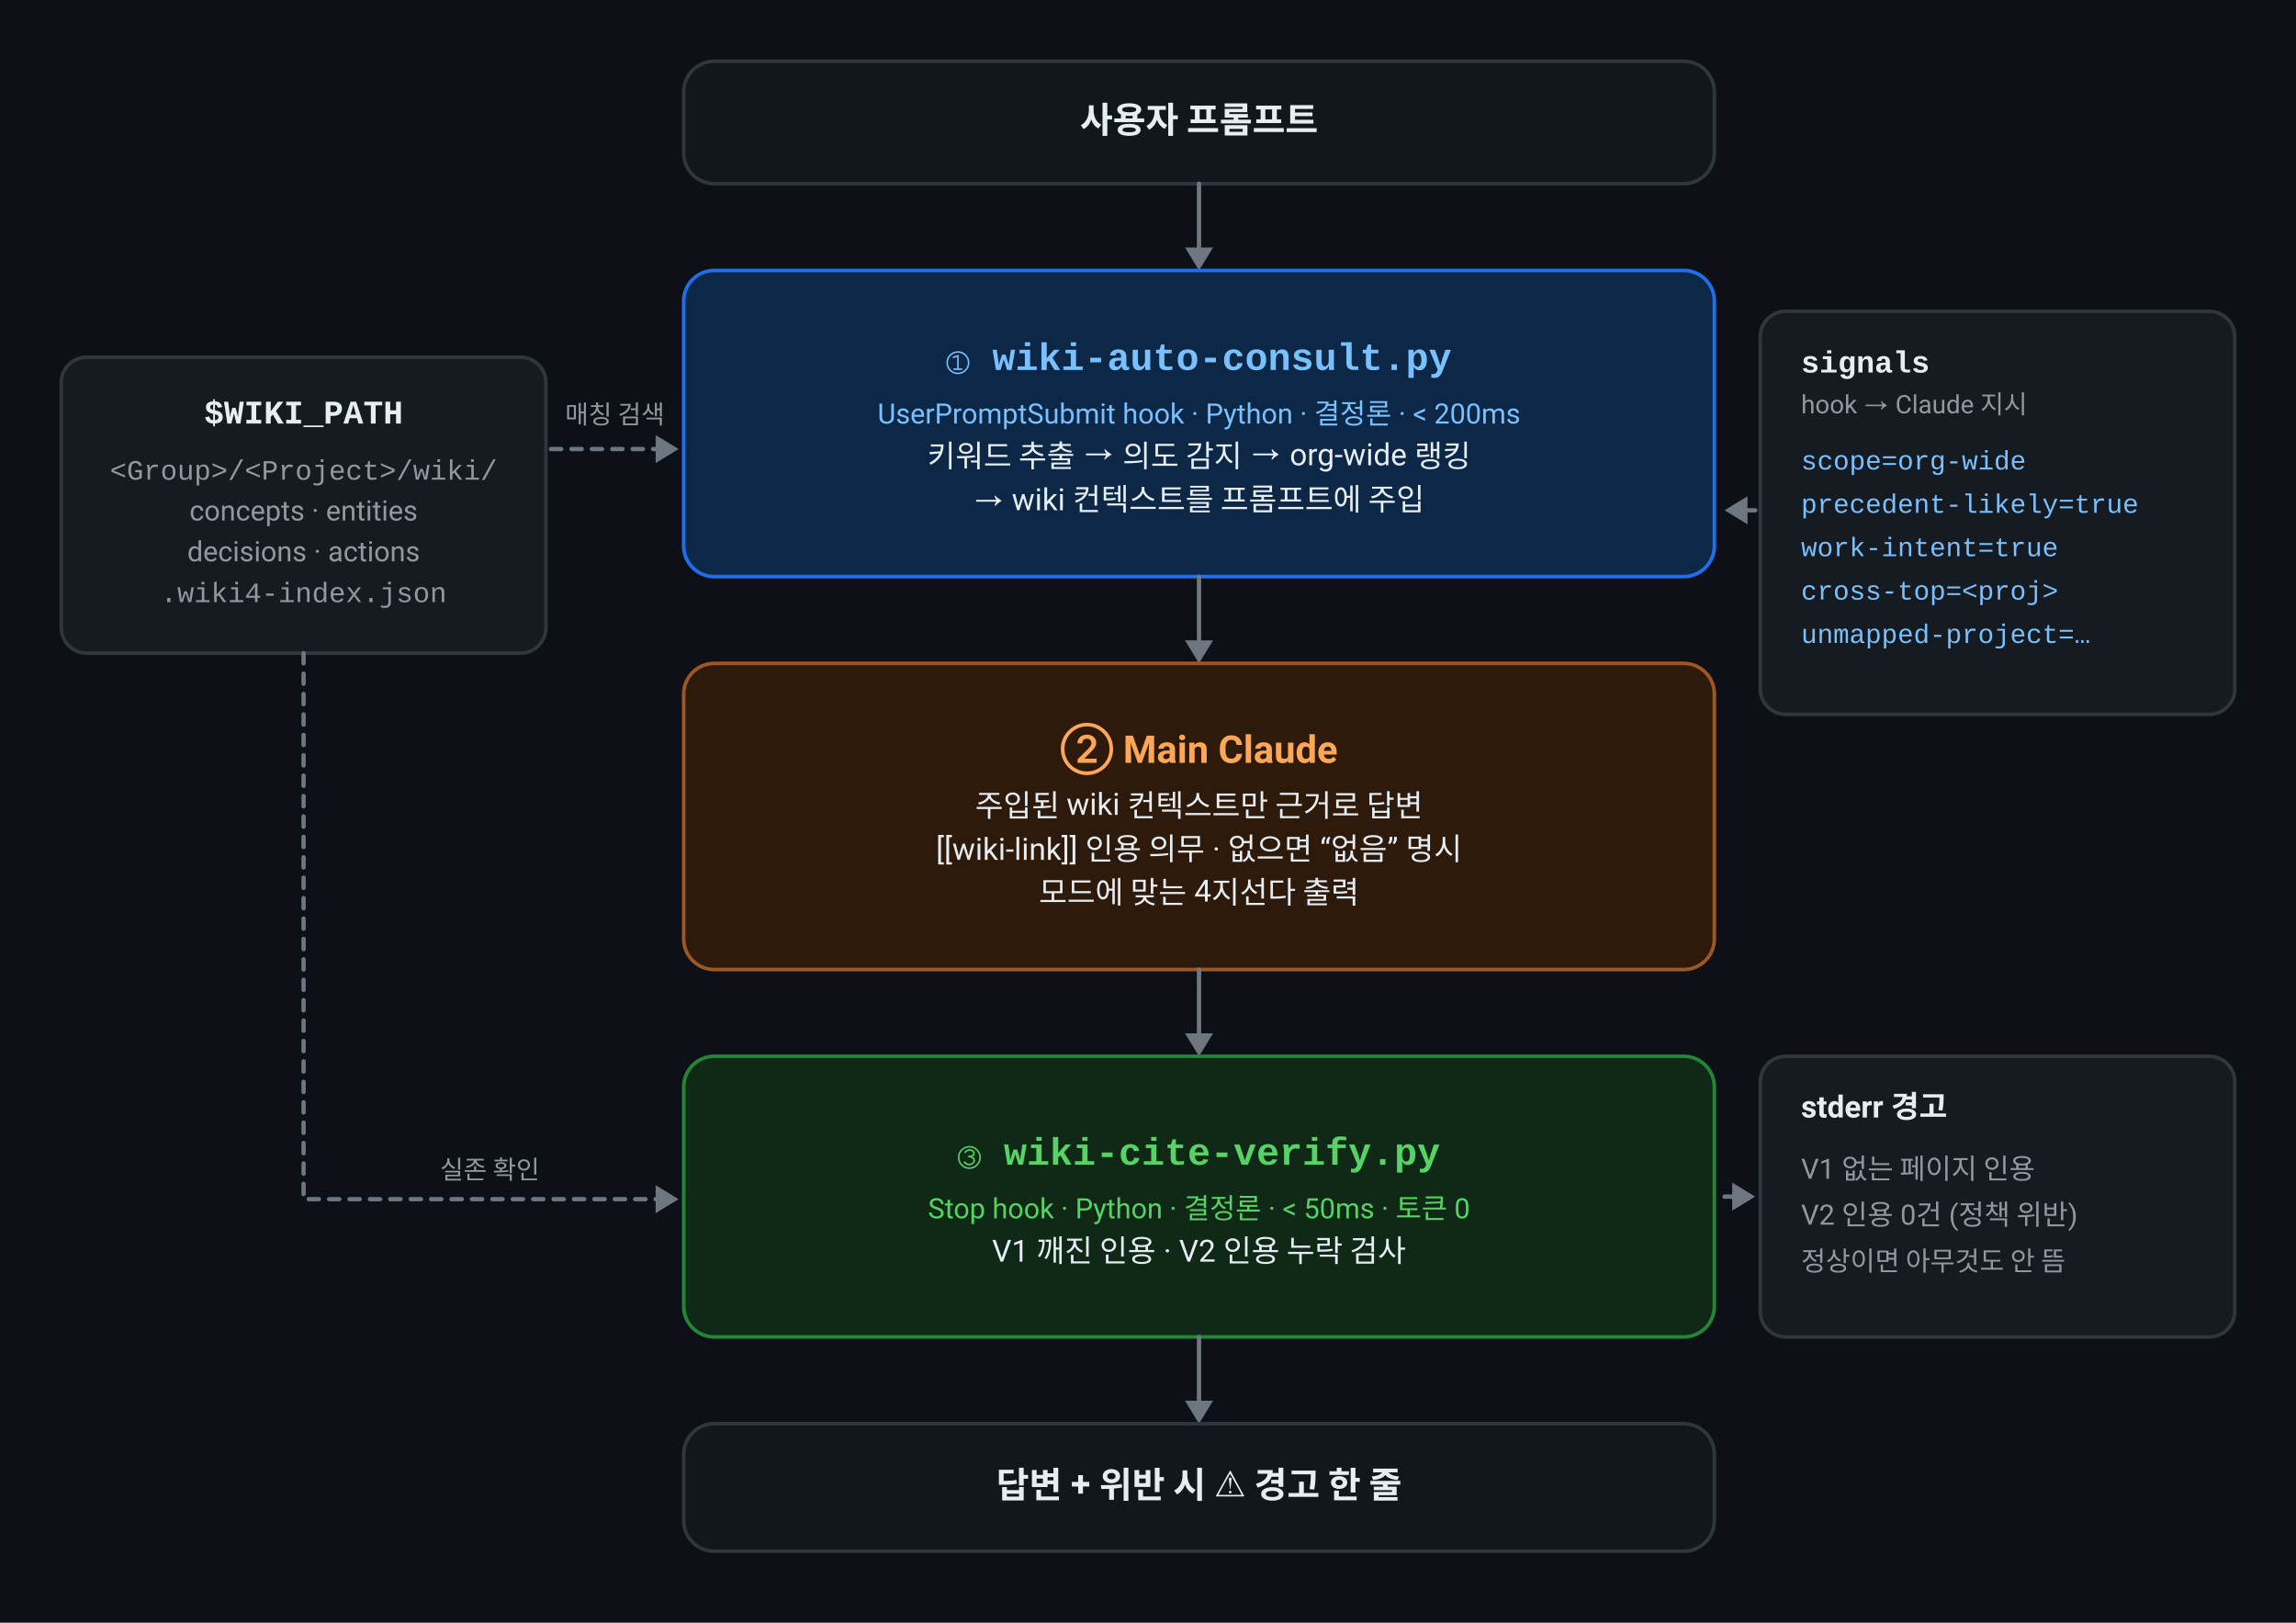
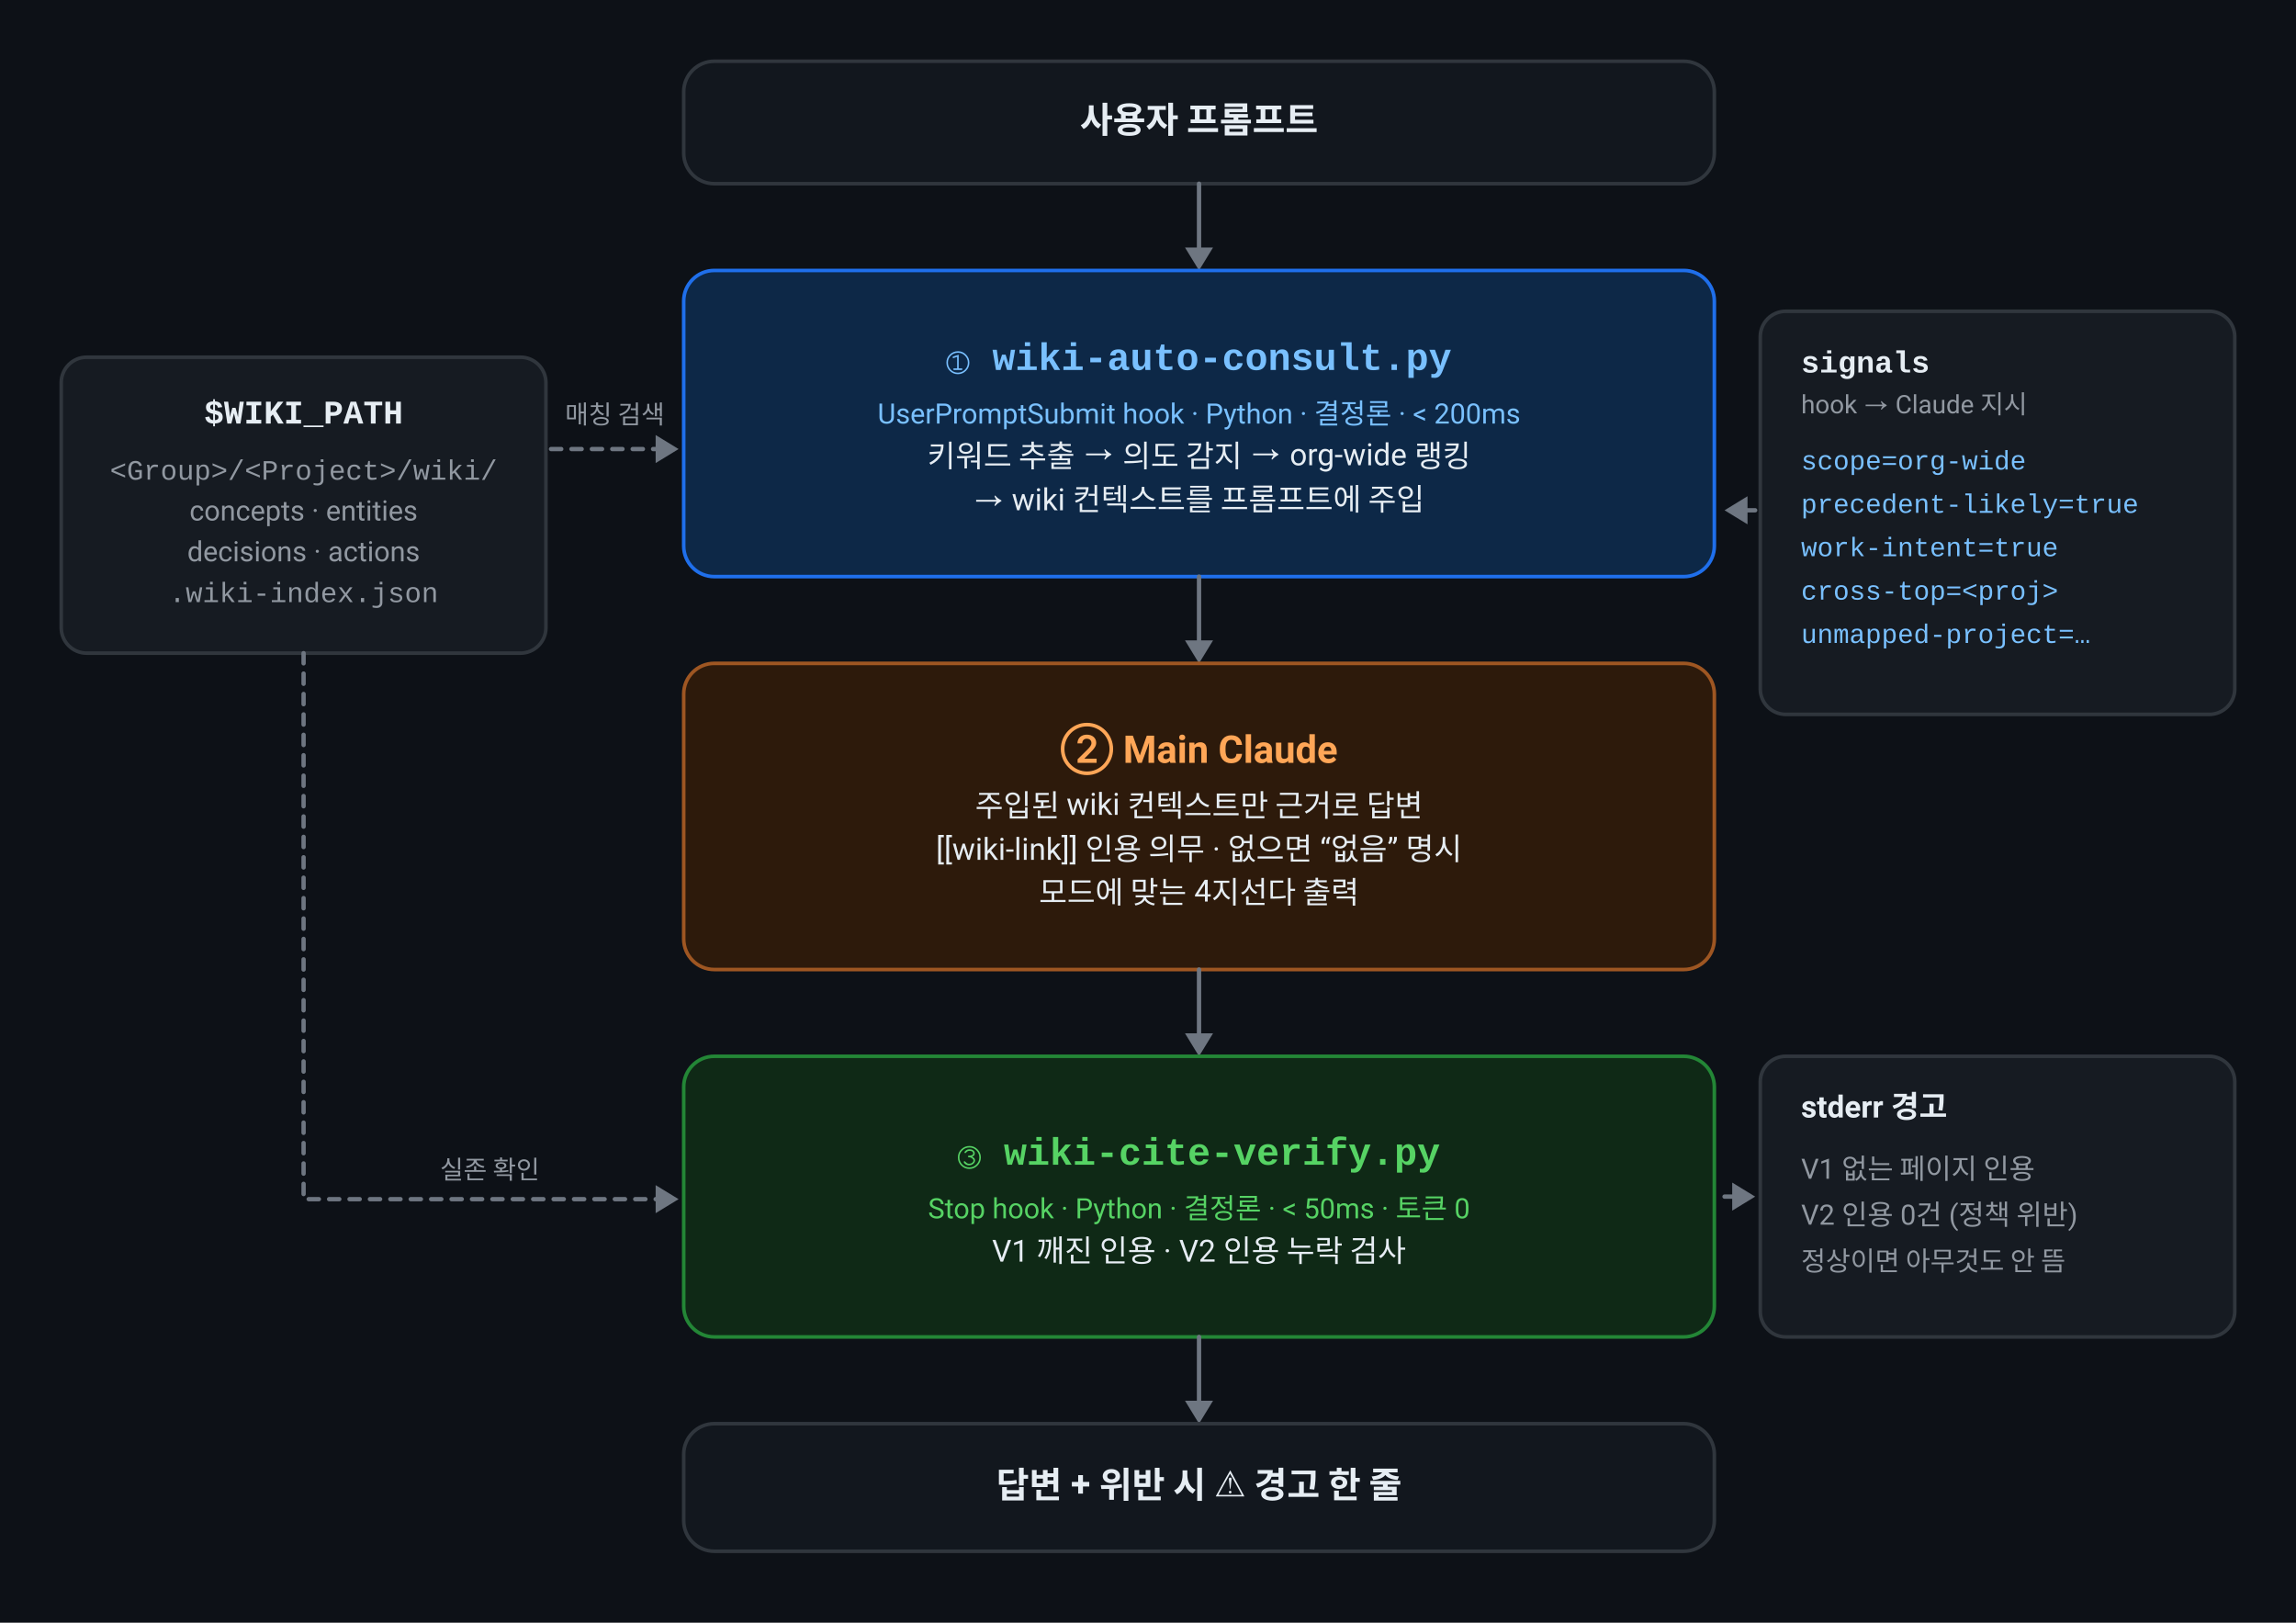
<svg xmlns="http://www.w3.org/2000/svg" width="900" height="636" viewBox="0 0 900 636" role="img">
  <rect width="900" height="636" fill="#0d1117" />
  <rect x="24" y="140" width="190" height="116" rx="10" ry="10" fill="#161b22" stroke="#30363d" stroke-width="1.4" />
  <text x="119" y="166" font-family="ui-monospace,SFMono-Regular,'SF Mono',Menlo,Consolas,'Liberation Mono',monospace" font-size="13" fill="#e6edf3" text-anchor="middle" font-weight="700">$WIKI_PATH</text>
  <text x="119" y="188" font-family="ui-monospace,SFMono-Regular,'SF Mono',Menlo,Consolas,'Liberation Mono',monospace" font-size="11" fill="#9198a1" text-anchor="middle" font-weight="400">&lt;Group&gt;/&lt;Project&gt;/wiki/</text>
  <text x="119" y="204" font-family="-apple-system,BlinkMacSystemFont,'Segoe UI','Apple SD Gothic Neo','Noto Sans KR',Roboto,Helvetica,Arial,sans-serif" font-size="11" fill="#9198a1" text-anchor="middle" font-weight="400">concepts · entities</text>
  <text x="119" y="220" font-family="-apple-system,BlinkMacSystemFont,'Segoe UI','Apple SD Gothic Neo','Noto Sans KR',Roboto,Helvetica,Arial,sans-serif" font-size="11" fill="#9198a1" text-anchor="middle" font-weight="400">decisions · actions</text>
-   <text x="119" y="236" font-family="ui-monospace,SFMono-Regular,'SF Mono',Menlo,Consolas,'Liberation Mono',monospace" font-size="11" fill="#9198a1" text-anchor="middle" font-weight="400">.wiki4-index.json</text>
+   <text x="119" y="236" font-family="ui-monospace,SFMono-Regular,'SF Mono',Menlo,Consolas,'Liberation Mono',monospace" font-size="11" fill="#9198a1" text-anchor="middle" font-weight="400">.wiki-index.json</text>
  <rect x="268" y="24" width="404" height="48" rx="12" ry="12" fill="#12171e" stroke="#30363d" stroke-width="1.4" />
  <text x="470" y="52" font-family="-apple-system,BlinkMacSystemFont,'Segoe UI','Apple SD Gothic Neo','Noto Sans KR',Roboto,Helvetica,Arial,sans-serif" font-size="14" fill="#e6edf3" text-anchor="middle" font-weight="600">사용자 프롬프트</text>
  <line x1="470" y1="72" x2="470" y2="99" stroke="#6e7681" stroke-width="1.7" stroke-linecap="round" />
  <polygon points="464.5,97 470,106 475.5,97" fill="#6e7681" />
  <rect x="268" y="106" width="404" height="120" rx="12" ry="12" fill="#0d2847" stroke="#1f6feb" stroke-width="1.4" />
  <text x="470" y="145" font-family="ui-monospace,SFMono-Regular,'SF Mono',Menlo,Consolas,'Liberation Mono',monospace" font-size="15" fill="#79c0ff" text-anchor="middle" font-weight="600">① wiki-auto-consult.py</text>
  <text x="470" y="166" font-family="-apple-system,BlinkMacSystemFont,'Segoe UI','Apple SD Gothic Neo','Noto Sans KR',Roboto,Helvetica,Arial,sans-serif" font-size="11" fill="#79c0ff" text-anchor="middle" font-weight="400">UserPromptSubmit hook · Python · 결정론 · &lt; 200ms</text>
  <text x="470" y="183" font-family="-apple-system,BlinkMacSystemFont,'Segoe UI','Apple SD Gothic Neo','Noto Sans KR',Roboto,Helvetica,Arial,sans-serif" font-size="12" fill="#e6edf3" text-anchor="middle" font-weight="400">키워드 추출 → 의도 감지 → org-wide 랭킹</text>
  <text x="470" y="200" font-family="-apple-system,BlinkMacSystemFont,'Segoe UI','Apple SD Gothic Neo','Noto Sans KR',Roboto,Helvetica,Arial,sans-serif" font-size="12" fill="#e6edf3" text-anchor="middle" font-weight="400">→ wiki 컨텍스트를 프롬프트에 주입</text>
  <line x1="470" y1="226" x2="470" y2="253" stroke="#6e7681" stroke-width="1.7" stroke-linecap="round" />
  <polygon points="464.5,251 470,260 475.5,251" fill="#6e7681" />
  <rect x="268" y="260" width="404" height="120" rx="12" ry="12" fill="#2d1a0b" stroke="#9e5622" stroke-width="1.4" />
  <text x="470" y="299" font-family="-apple-system,BlinkMacSystemFont,'Segoe UI','Apple SD Gothic Neo','Noto Sans KR',Roboto,Helvetica,Arial,sans-serif" font-size="15" fill="#ffa657" text-anchor="middle" font-weight="600">② Main Claude</text>
  <text x="470" y="320" font-family="-apple-system,BlinkMacSystemFont,'Segoe UI','Apple SD Gothic Neo','Noto Sans KR',Roboto,Helvetica,Arial,sans-serif" font-size="12" fill="#e6edf3" text-anchor="middle" font-weight="400">주입된 wiki 컨텍스트만 근거로 답변</text>
  <text x="470" y="337" font-family="-apple-system,BlinkMacSystemFont,'Segoe UI','Apple SD Gothic Neo','Noto Sans KR',Roboto,Helvetica,Arial,sans-serif" font-size="12" fill="#e6edf3" text-anchor="middle" font-weight="400">[[wiki-link]] 인용 의무 · 없으면 “없음” 명시</text>
  <text x="470" y="354" font-family="-apple-system,BlinkMacSystemFont,'Segoe UI','Apple SD Gothic Neo','Noto Sans KR',Roboto,Helvetica,Arial,sans-serif" font-size="12" fill="#e6edf3" text-anchor="middle" font-weight="400">모드에 맞는 4지선다 출력</text>
  <line x1="470" y1="380" x2="470" y2="407" stroke="#6e7681" stroke-width="1.7" stroke-linecap="round" />
  <polygon points="464.5,405 470,414 475.5,405" fill="#6e7681" />
  <rect x="268" y="414" width="404" height="110" rx="12" ry="12" fill="#0f2916" stroke="#238636" stroke-width="1.4" />
  <text x="470" y="456.5" font-family="ui-monospace,SFMono-Regular,'SF Mono',Menlo,Consolas,'Liberation Mono',monospace" font-size="15" fill="#56d364" text-anchor="middle" font-weight="600">③ wiki-cite-verify.py</text>
  <text x="470" y="477.5" font-family="-apple-system,BlinkMacSystemFont,'Segoe UI','Apple SD Gothic Neo','Noto Sans KR',Roboto,Helvetica,Arial,sans-serif" font-size="11" fill="#56d364" text-anchor="middle" font-weight="400">Stop hook · Python · 결정론 · &lt; 50ms · 토큰 0</text>
  <text x="470" y="494.5" font-family="-apple-system,BlinkMacSystemFont,'Segoe UI','Apple SD Gothic Neo','Noto Sans KR',Roboto,Helvetica,Arial,sans-serif" font-size="12" fill="#e6edf3" text-anchor="middle" font-weight="400">V1 깨진 인용 · V2 인용 누락 검사</text>
  <line x1="470" y1="524" x2="470" y2="551" stroke="#6e7681" stroke-width="1.7" stroke-linecap="round" />
  <polygon points="464.5,549 470,558 475.5,549" fill="#6e7681" />
  <rect x="268" y="558" width="404" height="50" rx="12" ry="12" fill="#12171e" stroke="#30363d" stroke-width="1.4" />
  <text x="470" y="587" font-family="-apple-system,BlinkMacSystemFont,'Segoe UI','Apple SD Gothic Neo','Noto Sans KR',Roboto,Helvetica,Arial,sans-serif" font-size="14" fill="#e6edf3" text-anchor="middle" font-weight="600">답변 + 위반 시 ⚠️ 경고 한 줄</text>
  <line x1="216" y1="176" x2="259" y2="176" stroke="#6e7681" stroke-width="1.7" stroke-linecap="round" stroke-dasharray="4 4" />
  <polygon points="257,170.5 266,176 257,181.5" fill="#6e7681" />
  <text x="241" y="166" font-family="-apple-system,BlinkMacSystemFont,'Segoe UI','Apple SD Gothic Neo','Noto Sans KR',Roboto,Helvetica,Arial,sans-serif" font-size="10" fill="#9198a1" text-anchor="middle" font-weight="400">매칭 검색</text>
  <path d="M119,256 L119,470 L259,470" fill="none" stroke="#6e7681" stroke-width="1.7" stroke-linecap="round" stroke-linejoin="round" stroke-dasharray="4 4" />
  <polygon points="257,464.5 266,470 257,475.5" fill="#6e7681" />
  <text x="192" y="462" font-family="-apple-system,BlinkMacSystemFont,'Segoe UI','Apple SD Gothic Neo','Noto Sans KR',Roboto,Helvetica,Arial,sans-serif" font-size="10" fill="#9198a1" text-anchor="middle" font-weight="400">실존 확인</text>
  <rect x="690" y="122" width="186" height="158" rx="10" ry="10" fill="#161b22" stroke="#30363d" stroke-width="1.4" />
  <text x="706" y="146" font-family="ui-monospace,SFMono-Regular,'SF Mono',Menlo,Consolas,'Liberation Mono',monospace" font-size="12" fill="#e6edf3" text-anchor="start" font-weight="700">signals</text>
  <text x="706" y="162" font-family="-apple-system,BlinkMacSystemFont,'Segoe UI','Apple SD Gothic Neo','Noto Sans KR',Roboto,Helvetica,Arial,sans-serif" font-size="10" fill="#9198a1" text-anchor="start" font-weight="400">hook → Claude 지시</text>
  <text x="706" y="184" font-family="ui-monospace,SFMono-Regular,'SF Mono',Menlo,Consolas,'Liberation Mono',monospace" font-size="10.5" fill="#79c0ff" text-anchor="start" font-weight="400">scope=org-wide</text>
  <text x="706" y="201" font-family="ui-monospace,SFMono-Regular,'SF Mono',Menlo,Consolas,'Liberation Mono',monospace" font-size="10.5" fill="#79c0ff" text-anchor="start" font-weight="400">precedent-likely=true</text>
  <text x="706" y="218" font-family="ui-monospace,SFMono-Regular,'SF Mono',Menlo,Consolas,'Liberation Mono',monospace" font-size="10.5" fill="#79c0ff" text-anchor="start" font-weight="400">work-intent=true</text>
  <text x="706" y="235" font-family="ui-monospace,SFMono-Regular,'SF Mono',Menlo,Consolas,'Liberation Mono',monospace" font-size="10.5" fill="#79c0ff" text-anchor="start" font-weight="400">cross-top=&lt;proj&gt;</text>
  <text x="706" y="252" font-family="ui-monospace,SFMono-Regular,'SF Mono',Menlo,Consolas,'Liberation Mono',monospace" font-size="10.5" fill="#79c0ff" text-anchor="start" font-weight="400">unmapped-project=…</text>
  <line x1="688" y1="200" x2="683" y2="200" stroke="#6e7681" stroke-width="1.7" stroke-linecap="round" />
  <polygon points="685,194.5 676,200 685,205.5" fill="#6e7681" />
  <rect x="690" y="414" width="186" height="110" rx="10" ry="10" fill="#161b22" stroke="#30363d" stroke-width="1.4" />
  <text x="706" y="438" font-family="-apple-system,BlinkMacSystemFont,'Segoe UI','Apple SD Gothic Neo','Noto Sans KR',Roboto,Helvetica,Arial,sans-serif" font-size="12" fill="#e6edf3" text-anchor="start" font-weight="700">stderr 경고</text>
  <text x="706" y="462" font-family="-apple-system,BlinkMacSystemFont,'Segoe UI','Apple SD Gothic Neo','Noto Sans KR',Roboto,Helvetica,Arial,sans-serif" font-size="11" fill="#9198a1" text-anchor="start" font-weight="400">V1  없는 페이지 인용</text>
  <text x="706" y="480" font-family="-apple-system,BlinkMacSystemFont,'Segoe UI','Apple SD Gothic Neo','Noto Sans KR',Roboto,Helvetica,Arial,sans-serif" font-size="11" fill="#9198a1" text-anchor="start" font-weight="400">V2  인용 0건 (정책 위반)</text>
  <text x="706" y="498" font-family="-apple-system,BlinkMacSystemFont,'Segoe UI','Apple SD Gothic Neo','Noto Sans KR',Roboto,Helvetica,Arial,sans-serif" font-size="10.5" fill="#9198a1" text-anchor="start" font-weight="400">정상이면 아무것도 안 뜸</text>
  <line x1="676" y1="469" x2="681" y2="469" stroke="#6e7681" stroke-width="1.7" stroke-linecap="round" />
  <polygon points="679,463.5 688,469 679,474.5" fill="#6e7681" />
</svg>
